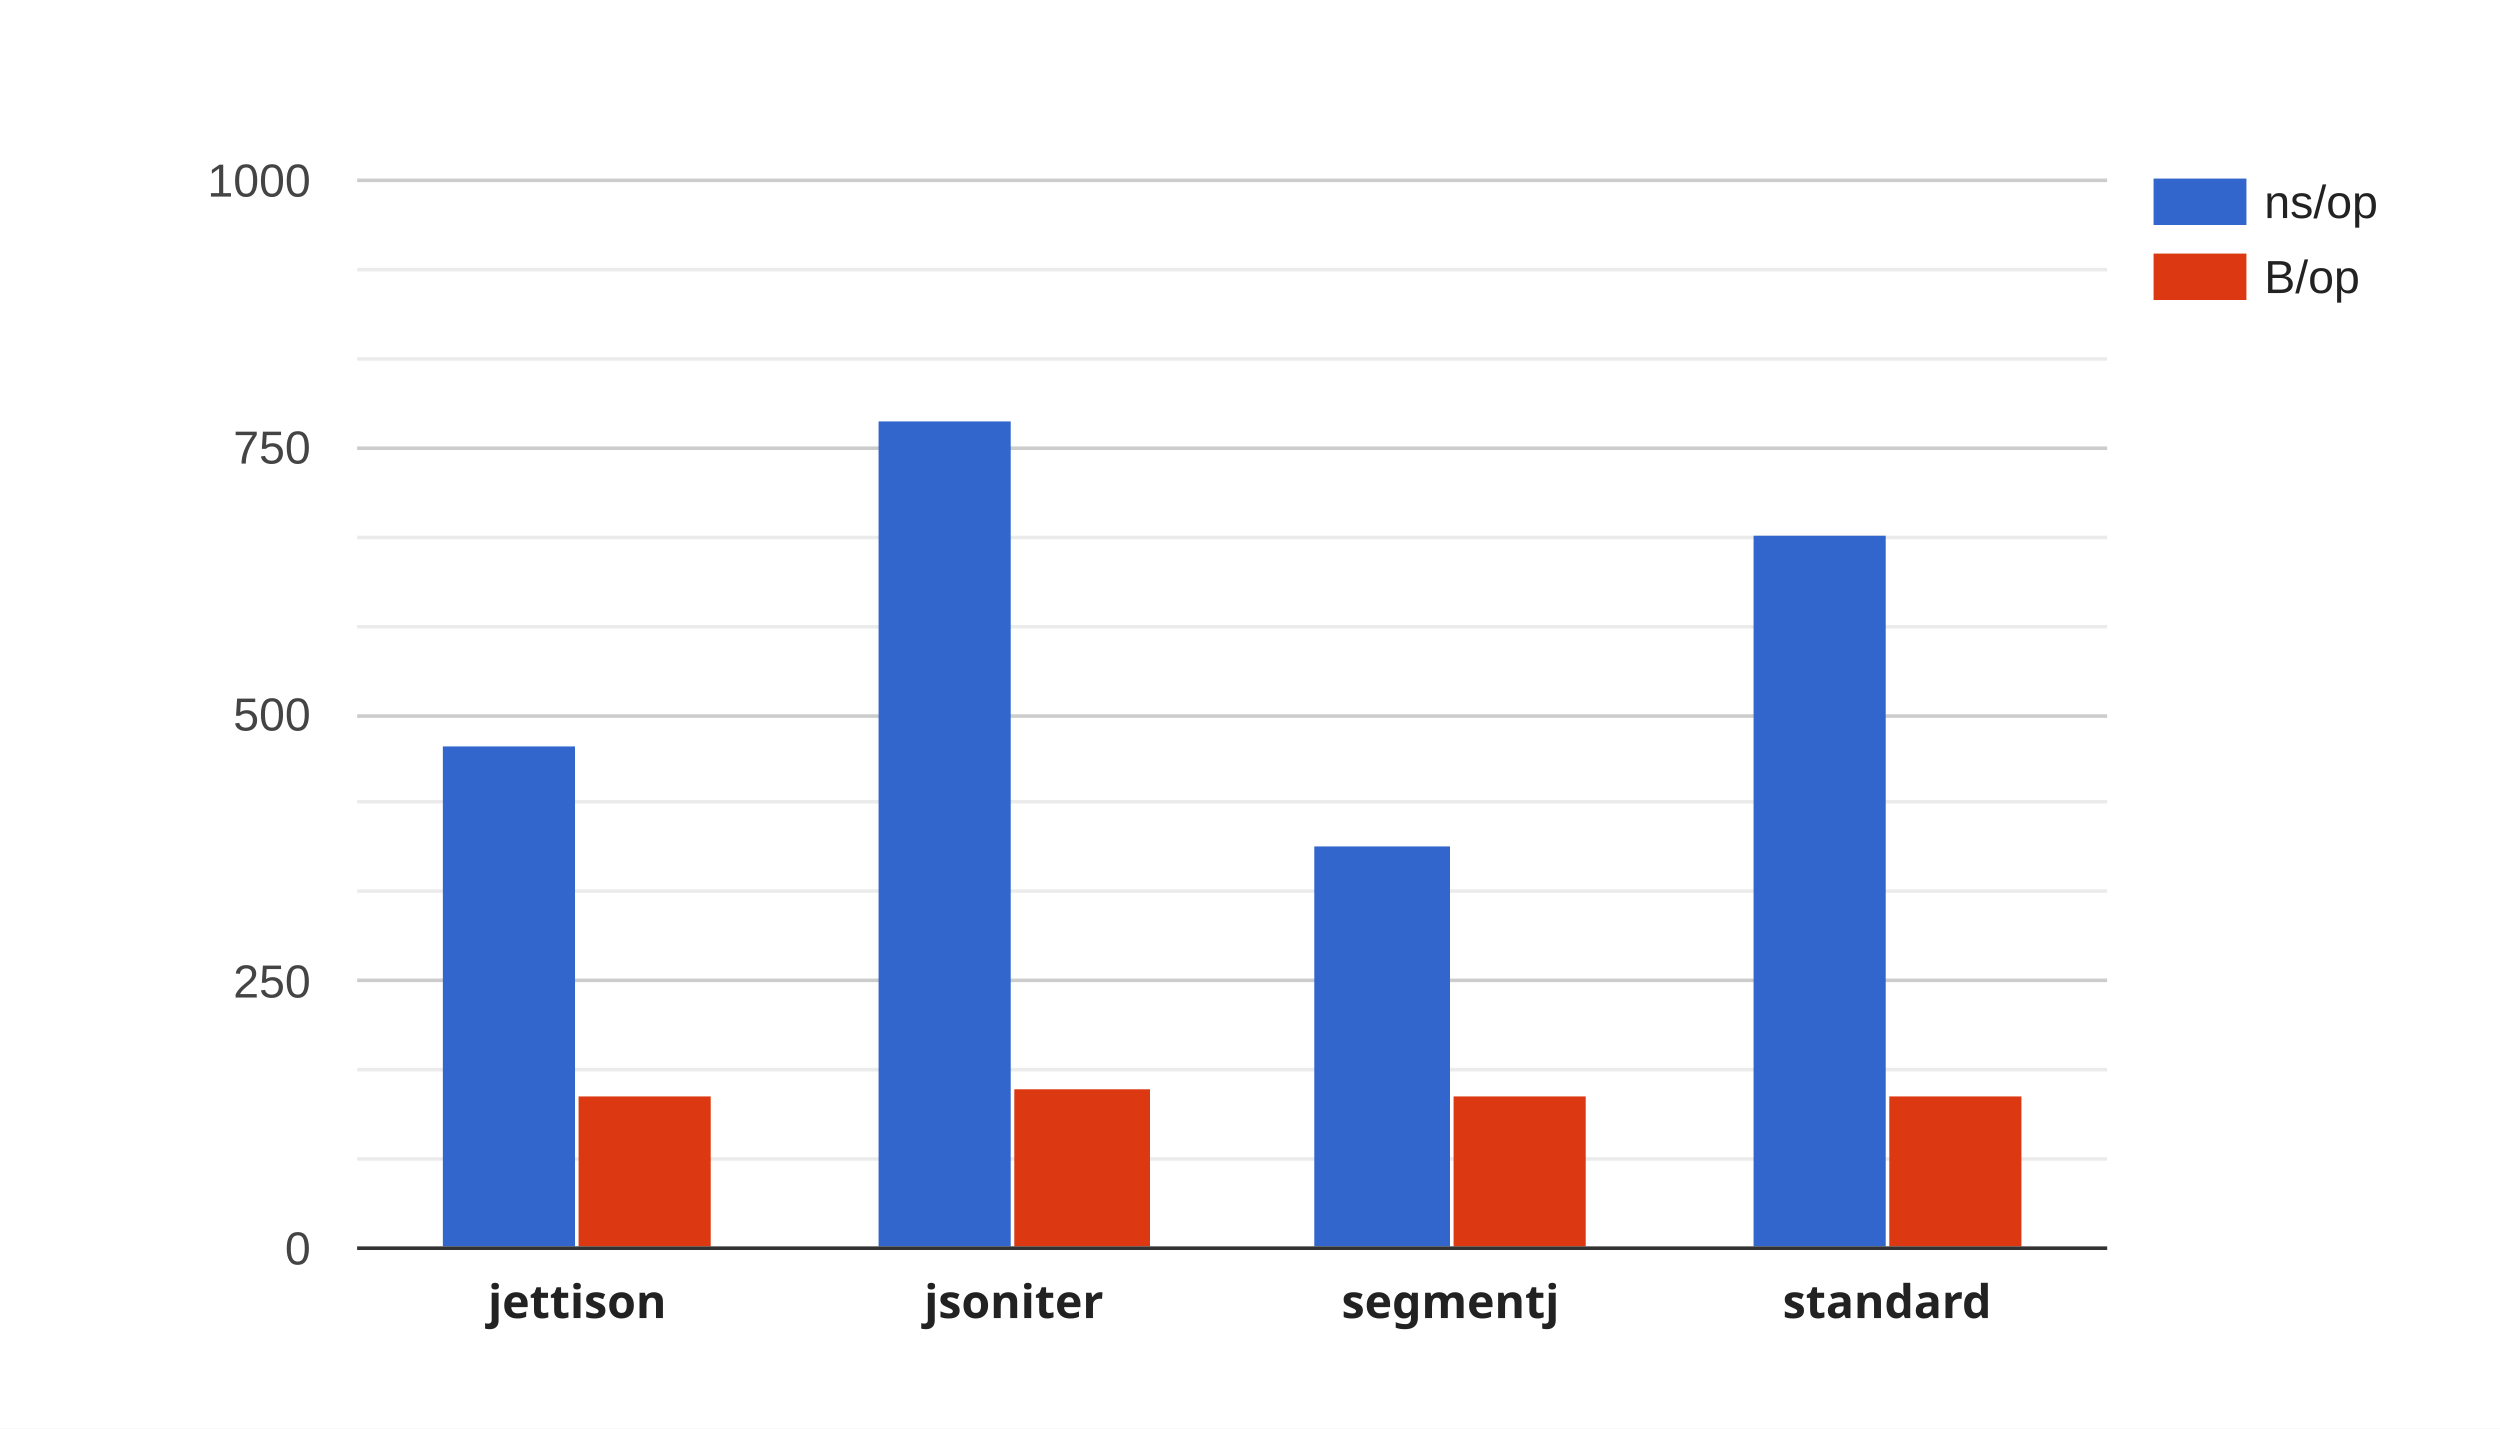
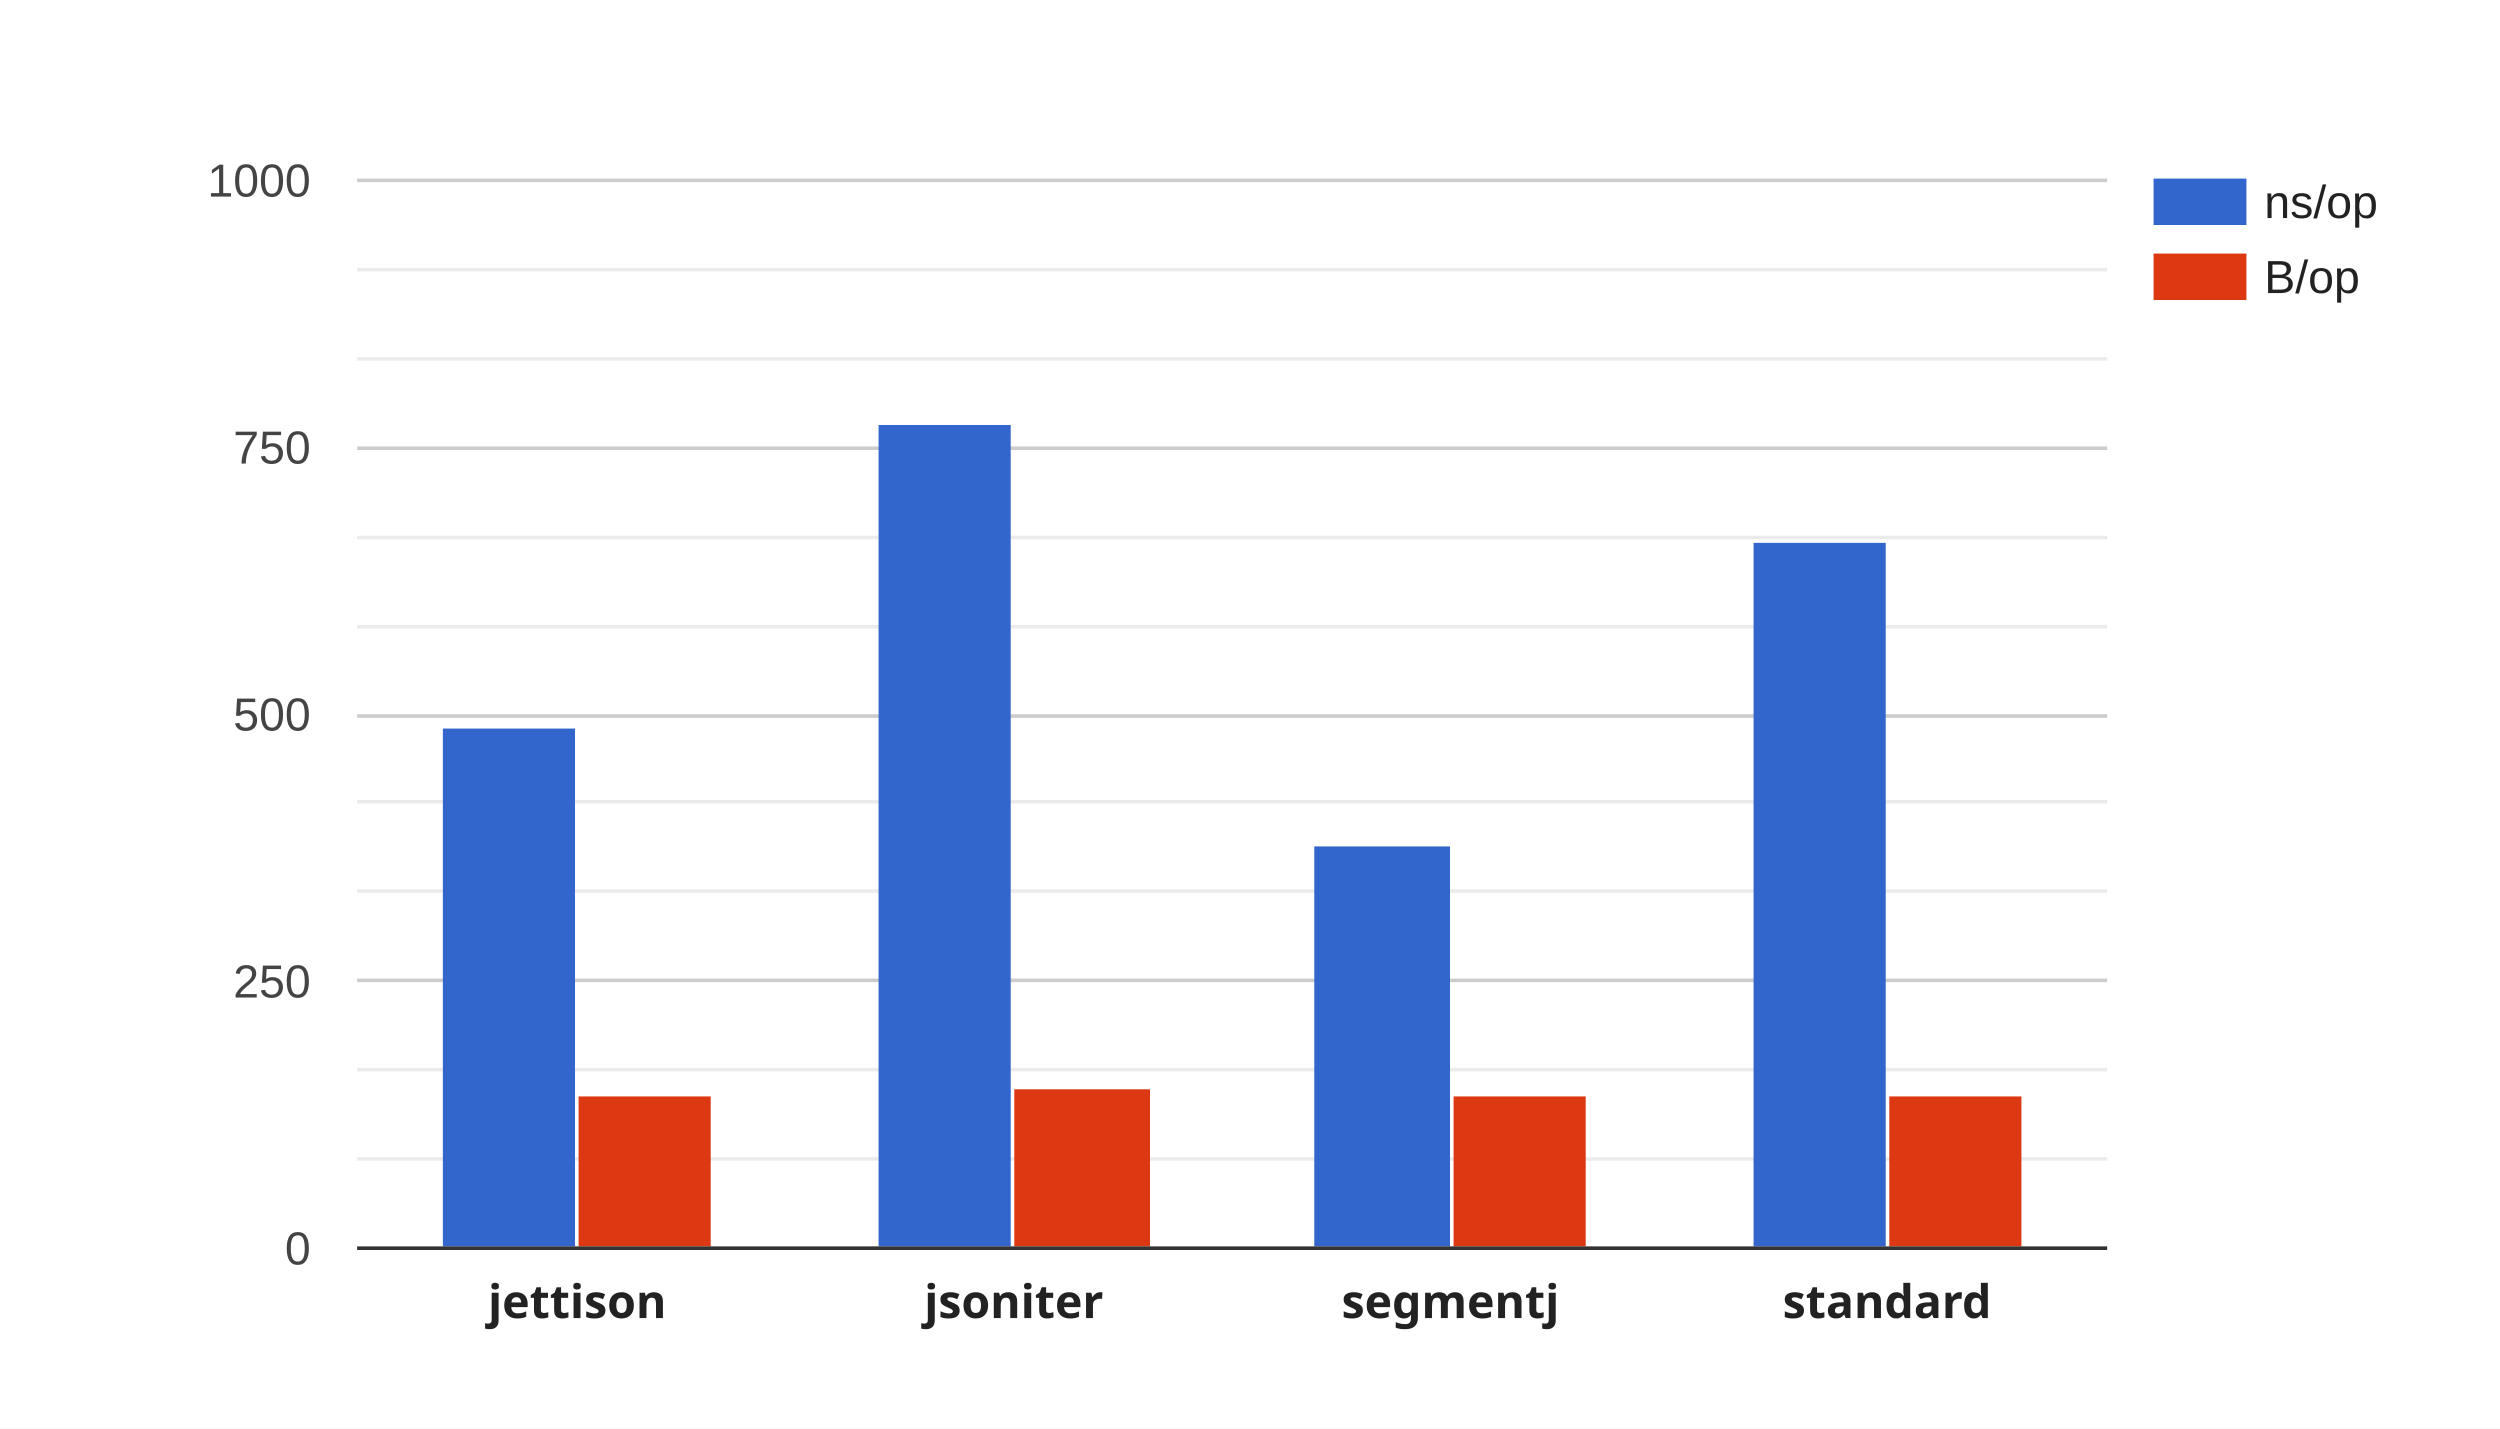
<svg xmlns="http://www.w3.org/2000/svg" width="700" height="400">
  <path fill="#fff" d="M0 0h700v400H0z" />
  <path fill="none" d="M603 50h84v34h-84z" />
  <path fill="none" d="M603 50h84v13h-84z" />
  <text x="634" y="61.05" fill="#222" stroke-width="0" font-family="Arial" font-size="13">ns/op</text>
  <path fill="#36c" d="M603 50h26v13h-26z" />
  <g>
    <path fill="none" d="M603 71h84v13h-84z" />
    <text x="634" y="82.05" fill="#222" stroke-width="0" font-family="Arial" font-size="13">B/op</text>
    <path fill="#dc3912" d="M603 71h26v13h-26z" />
  </g>
  <g>
    <path fill="none" d="M100 50h490v300H100z" />
    <g>
      <path fill="#ccc" d="M100 349h490v1H100zM100 274h490v1H100zM100 200h490v1H100zM100 125h490v1H100zM100 50h490v1H100z" />
      <path fill="#ebebeb" d="M100 324h490v1H100zM100 299h490v1H100zM100 249h490v1H100zM100 224h490v1H100zM100 175h490v1H100zM100 150h490v1H100zM100 100h490v1H100zM100 75h490v1H100z" />
      <g>
-         <path fill="#36c" d="M124 209h37v140h-37zM246 118h37v231h-37zM368 237h38v112h-38zM491 150h37v199h-37z" />
+         <path fill="#36c" d="M124 204h37v145h-37zM246 119h37v230h-37zM368 237h38v112h-38zM491 152h37v197h-37z" />
        <path fill="#dc3912" d="M162 307h37v42h-37zM284 305h38v44h-38zM407 307h37v42h-37zM529 307h37v42h-37z" />
      </g>
      <g>
        <path fill="#333" d="M100 349h490v1H100z" />
      </g>
    </g>
    <text x="161.625" y="369.05" fill="#222" stroke-width="0" font-family="Input" font-size="13" font-weight="bold" text-anchor="middle">jettison</text>
    <text x="283.875" y="369.05" fill="#222" stroke-width="0" font-family="Input" font-size="13" font-weight="bold" text-anchor="middle">jsoniter</text>
    <text x="406.125" y="369.05" fill="#222" stroke-width="0" font-family="Input" font-size="13" font-weight="bold" text-anchor="middle">segmentj</text>
    <text x="528.375" y="369.05" fill="#222" stroke-width="0" font-family="Input" font-size="13" font-weight="bold" text-anchor="middle">standard</text>
    <text x="87" y="354.05" fill="#444" stroke-width="0" font-family="Arial" font-size="13" text-anchor="end">0</text>
    <text x="87" y="279.3" fill="#444" stroke-width="0" font-family="Arial" font-size="13" text-anchor="end">250</text>
    <text x="87" y="204.55" fill="#444" stroke-width="0" font-family="Arial" font-size="13" text-anchor="end">500</text>
    <text x="87" y="129.8" fill="#444" stroke-width="0" font-family="Arial" font-size="13" text-anchor="end">750</text>
    <text x="87" y="55.05" fill="#444" stroke-width="0" font-family="Arial" font-size="13" text-anchor="end">1000</text>
  </g>
</svg>
